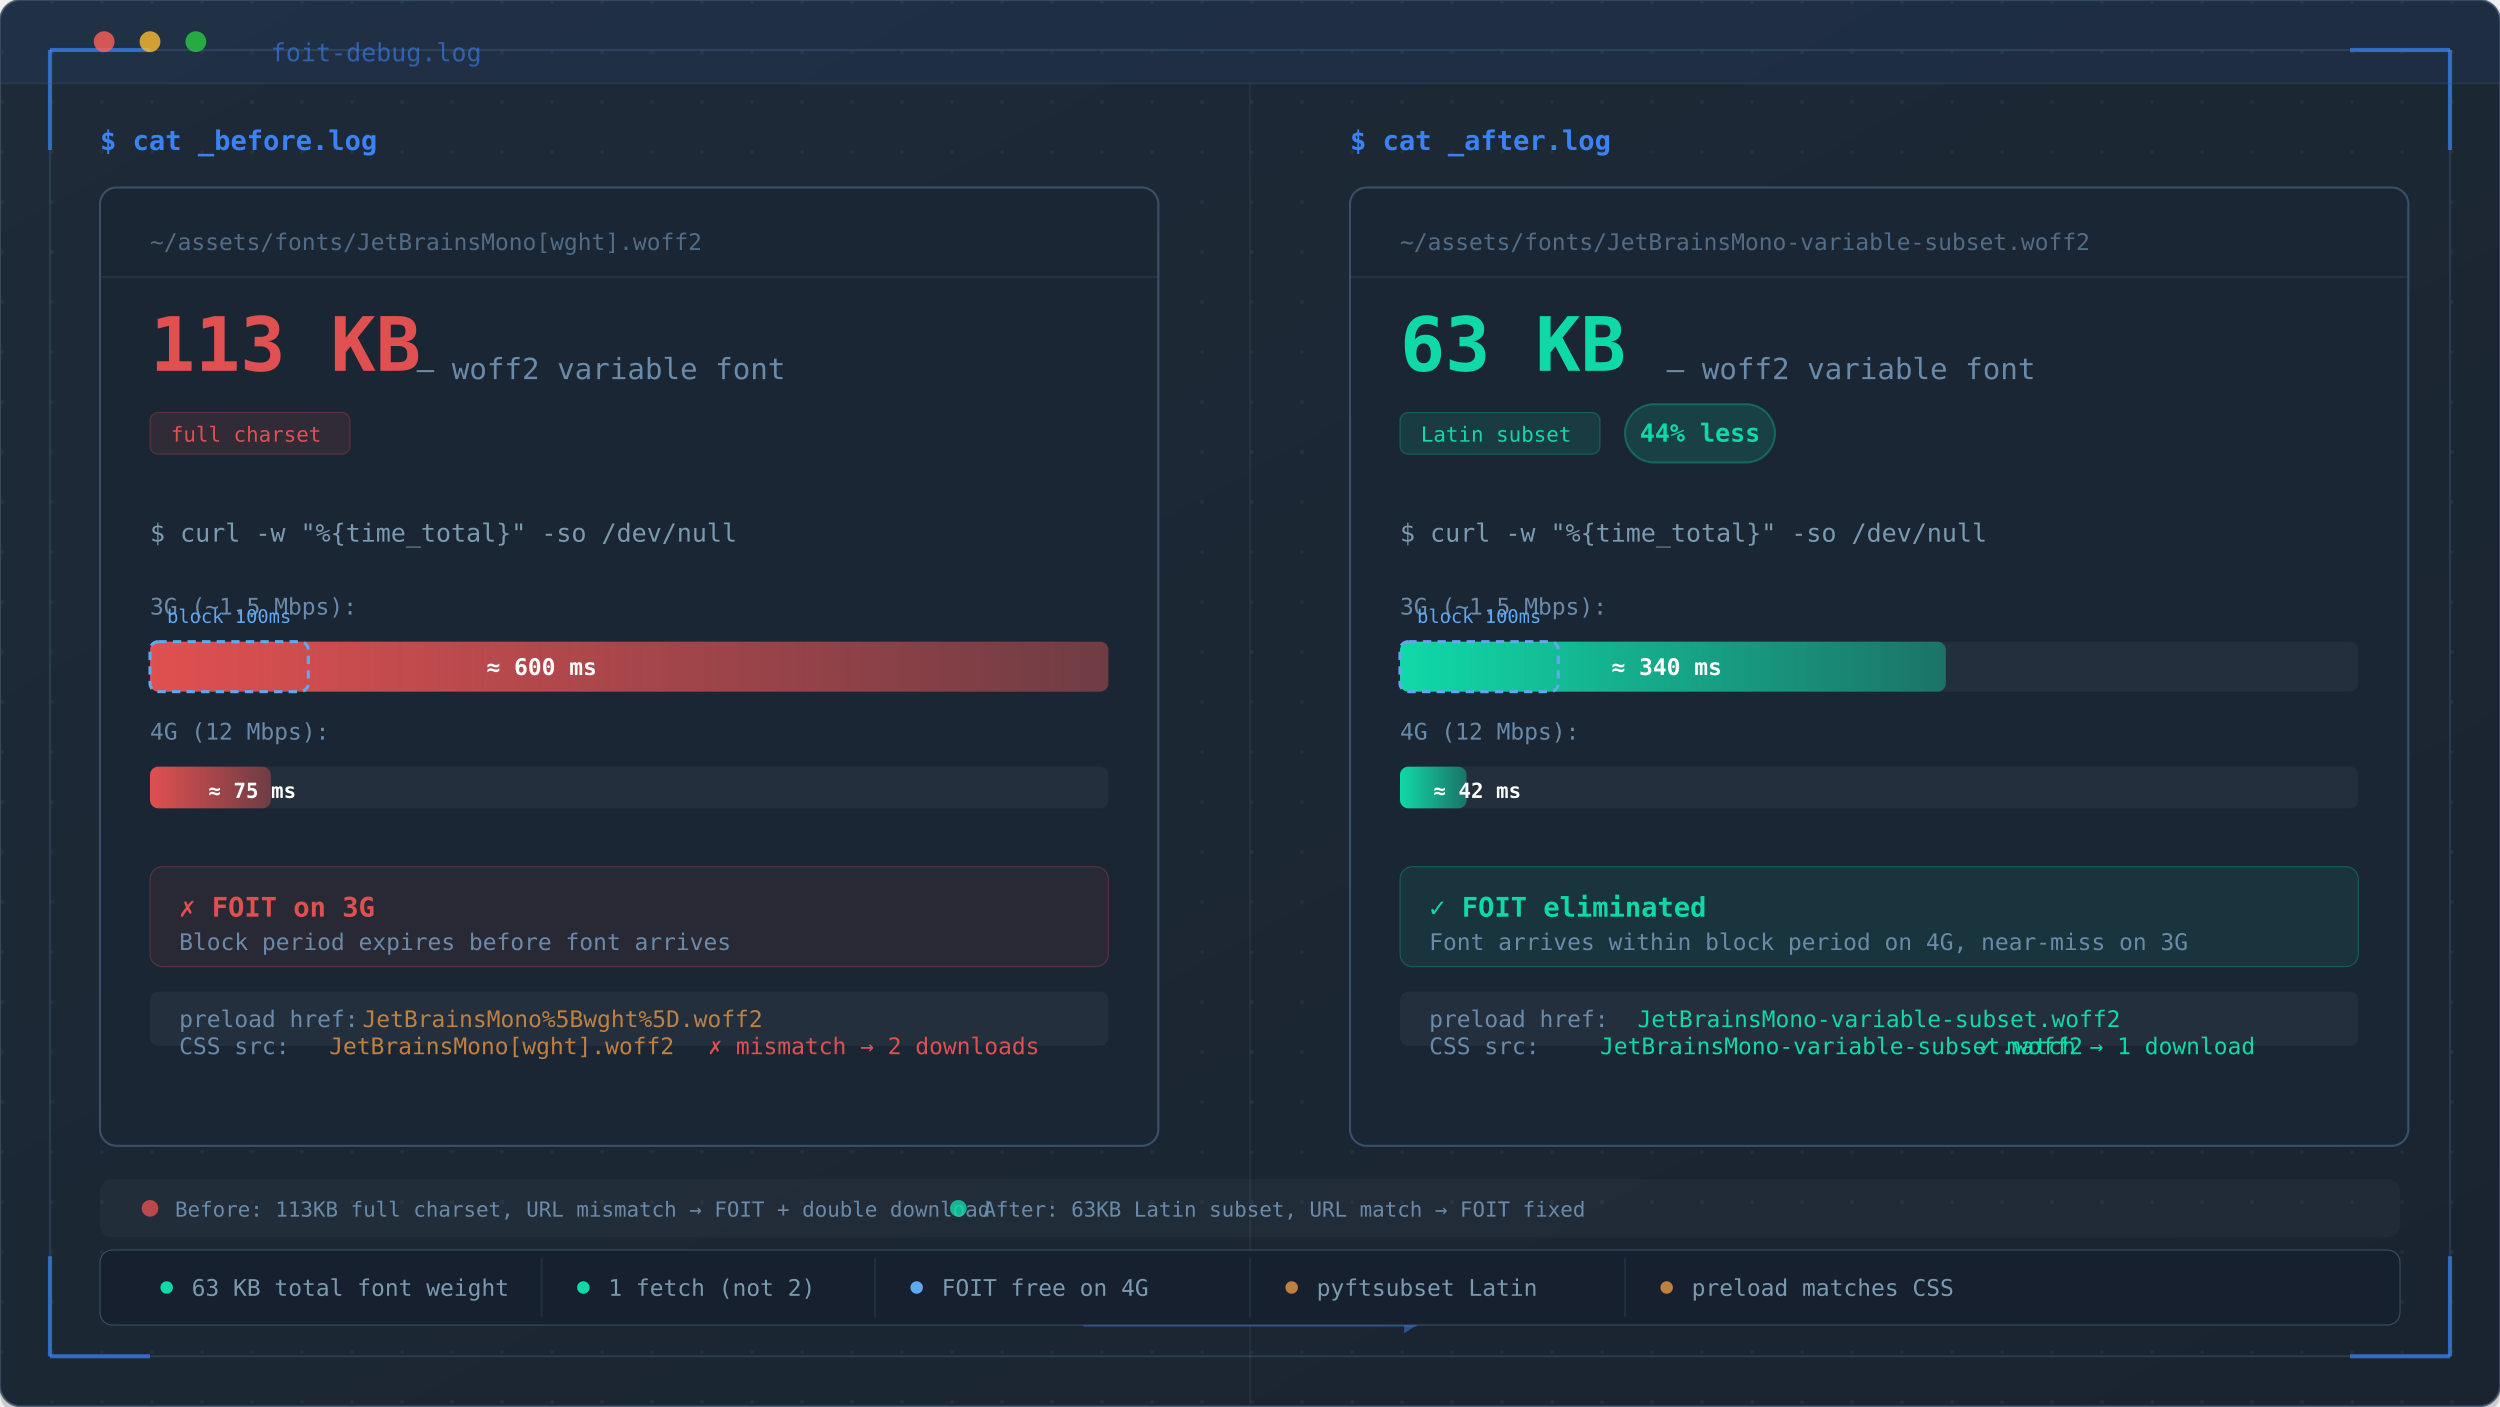
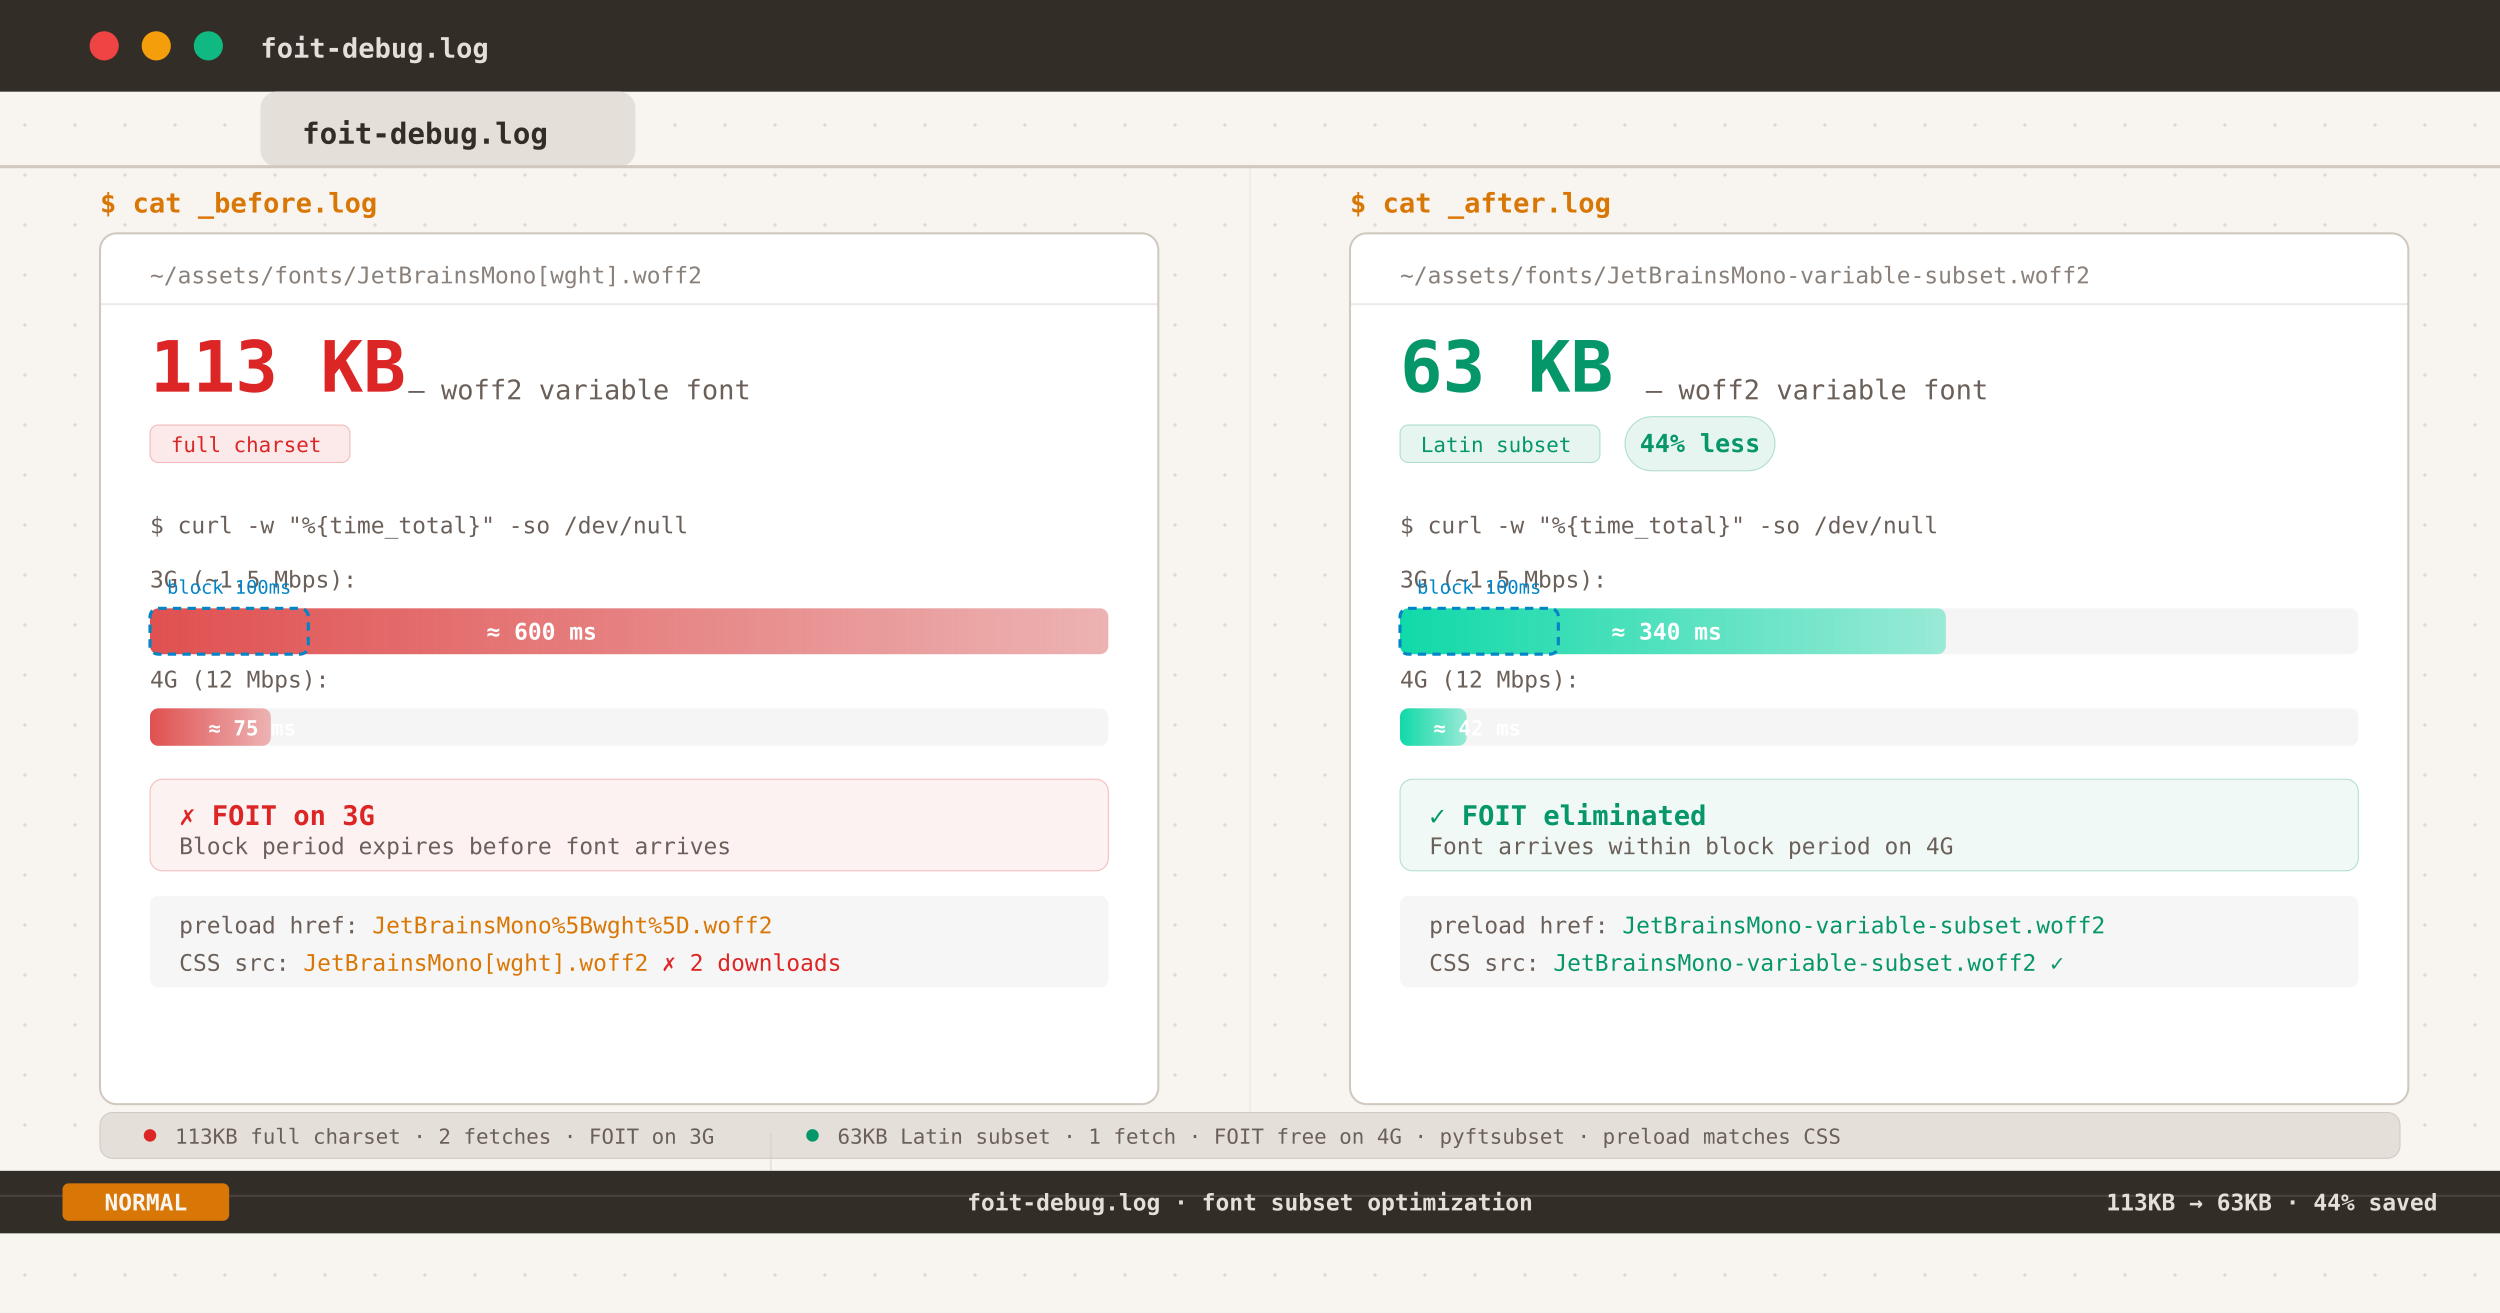
- <svg xmlns="http://www.w3.org/2000/svg" viewBox="0 0 1200 675" width="1200" height="675">
+ <svg xmlns="http://www.w3.org/2000/svg" viewBox="0 0 1200 630" width="1200" height="630">
  <defs>
-     <pattern id="dots" x="0" y="0" width="24" height="24" patternUnits="userSpaceOnUse">
-       <circle cx="1" cy="1" r="1" fill="#ffffff" opacity="0.04" />
+     <style>
+       .canvas-bg       { fill: #f8f5f0; }
+       .grid-dots       { fill: #332D28; opacity: 0.15; }
+       .title-bar       { fill: #332D28; }
+       .ui-tab          { fill: #E5DFD9; }
+       .ui-tab-text     { fill: #332D28; }
+       .ui-border       { stroke: #D1C9C0; }
+       .panel-bg        { fill: #FFFFFF; }
+       .panel-stroke    { stroke: #D1C9C0; }
+       .inner-line      { stroke: #D1C9C0; opacity: 0.4; }
+       .bar-track       { fill: #332D28; fill-opacity: 0.05; }
+       .center-divider  { stroke: #D1C9C0; opacity: 0.2; }
+       .text-label-cmd  { fill: #D97706; font-weight: 700; }
+       .text-filepath   { fill: #6B6059; opacity: 0.8; }
+       .text-muted      { fill: #6B6059; }
+       .text-dark       { fill: #332D28; }
+       .text-fail       { fill: #DC2626; }
+       .text-success    { fill: #059669; }
+       .text-blue       { fill: #0284C7; }
+       .text-amber      { fill: #D97706; }
+       .size-fail       { fill: #DC2626; }
+       .size-success    { fill: #059669; }
+       .badge-fail-bg   { fill: #DC2626; fill-opacity: 0.10; stroke: #DC2626; stroke-opacity: 0.3; stroke-width: 0.5; }
+       .badge-ok-bg     { fill: #059669; fill-opacity: 0.10; stroke: #059669; stroke-opacity: 0.3; stroke-width: 0.5; }
+       .verdict-fail    { fill: #DC2626; fill-opacity: 0.06; stroke: #DC2626; stroke-opacity: 0.3; stroke-width: 0.5; }
+       .verdict-ok      { fill: #059669; fill-opacity: 0.06; stroke: #059669; stroke-opacity: 0.3; stroke-width: 0.5; }
+       .preload-bg      { fill: #332D28; fill-opacity: 0.04; }
+       .stat-bar-bg     { fill: #E5DFD9; stroke: #D1C9C0; stroke-width: 0.5; }
+       .legend-bg       { fill: #332D28; fill-opacity: 0.03; }
+       .block-marker    { stroke: #0284C7; stroke-width: 1.5; stroke-dasharray: 4 3; fill: none; }
+       .block-label     { fill: #0284C7; }
+       .dot-success     { fill: #059669; }
+       .dot-fail        { fill: #DC2626; }
+       .dot-blue        { fill: #0284C7; }
+       .dot-amber       { fill: #D97706; }
+       .statusbar-bg    { fill: #332D28; }
+       .statusbar-line  { stroke: #4A423B; }
+       .statusbar-badge { fill: #D97706; }
+       .statusbar-badge-text { fill: #F8F5F0; }
+       .statusbar-text  { fill: #E5DFD9; }
+       @media (prefers-color-scheme: dark) {
+         .canvas-bg       { fill: #161616; }
+         .grid-dots       { fill: #2A4055; opacity: 0.5; }
+         .title-bar       { fill: #29241F; }
+         .ui-tab          { fill: #3D3630; }
+         .ui-tab-text     { fill: #F8F5F0; }
+         .ui-border       { stroke: #3A5068; }
+         .panel-bg        { fill: #1A2634; }
+         .panel-stroke    { stroke: #3A5068; }
+         .inner-line      { stroke: #3A5068; opacity: 0.4; }
+         .bar-track       { fill: #ffffff; fill-opacity: 0.04; }
+         .center-divider  { stroke: #ffffff; opacity: 0.04; }
+         .text-label-cmd  { fill: #3B82F6; font-weight: 700; }
+         .text-filepath   { fill: #6A8AAA; opacity: 0.8; }
+         .text-muted      { fill: #6A8AAA; }
+         .text-dark       { fill: #F8F5F0; }
+         .text-fail       { fill: #E05050; }
+         .text-success    { fill: #10D9A8; }
+         .text-blue       { fill: #60A8F0; }
+         .text-amber      { fill: #C08040; }
+         .size-fail       { fill: #E05050; }
+         .size-success    { fill: #10D9A8; }
+         .badge-fail-bg   { fill: #E05050; fill-opacity: 0.12; stroke: #E05050; stroke-opacity: 0.3; stroke-width: 0.5; }
+         .badge-ok-bg     { fill: #10D9A8; fill-opacity: 0.12; stroke: #10D9A8; stroke-opacity: 0.3; stroke-width: 0.5; }
+         .verdict-fail    { fill: #E05050; fill-opacity: 0.08; stroke: #E05050; stroke-opacity: 0.3; stroke-width: 0.5; }
+         .verdict-ok      { fill: #10D9A8; fill-opacity: 0.08; stroke: #10D9A8; stroke-opacity: 0.3; stroke-width: 0.5; }
+         .preload-bg      { fill: #ffffff; fill-opacity: 0.04; }
+         .stat-bar-bg     { fill: #16202E; stroke: #3A5068; stroke-width: 0.5; }
+         .legend-bg       { fill: #ffffff; fill-opacity: 0.03; }
+         .block-marker    { stroke: #60A8F0; stroke-width: 1.5; stroke-dasharray: 4 3; fill: none; }
+         .block-label     { fill: #60A8F0; }
+         .dot-success     { fill: #10D9A8; }
+         .dot-fail        { fill: #E05050; }
+         .dot-blue        { fill: #3B82F6; }
+         .dot-amber       { fill: #C08040; }
+         .statusbar-bg    { fill: #29241F; }
+         .statusbar-line  { stroke: #453E38; }
+         .statusbar-badge { fill: #F59E0B; }
+         .statusbar-badge-text { fill: #1C1917; }
+         .statusbar-text  { fill: #D1D6CC; }
+       }
+     </style>
+     <pattern id="foit-dots" x="0" y="0" width="24" height="24" patternUnits="userSpaceOnUse">
+       <circle class="grid-dots" cx="12" cy="12" r="0.8" />
    </pattern>
-     <linearGradient id="bg" x1="0%" y1="0%" x2="100%" y2="100%">
-       <stop offset="0%" stop-color="#1E2A38" />
-       <stop offset="100%" stop-color="#1A2430" />
-     </linearGradient>
-     <filter id="cardShadow" x="-4%" y="-4%" width="108%" height="108%">
-       <feDropShadow dx="0" dy="4" stdDeviation="12" flood-color="#000000" flood-opacity="0.2" />
-     </filter>
-     <clipPath id="rounded">
-       <rect width="1200" height="675" rx="10" ry="10" />
-     </clipPath>
    <linearGradient id="barBefore" x1="0%" y1="0%" x2="100%" y2="0%">
      <stop offset="0%" stop-color="#E05050" />
      <stop offset="100%" stop-color="#E05050" stop-opacity="0.4" />
    </linearGradient>
    <linearGradient id="barAfter" x1="0%" y1="0%" x2="100%" y2="0%">
      <stop offset="0%" stop-color="#10D9A8" />
      <stop offset="100%" stop-color="#10D9A8" stop-opacity="0.4" />
    </linearGradient>
  </defs>
-   <rect width="1200" height="675" rx="10" ry="10" fill="#000000" opacity="0.15" transform="translate(0, 4)" filter="url(#cardShadow)" />
-   <g clip-path="url(#rounded)">
-     <rect width="1200" height="675" fill="url(#bg)" />
-     <rect width="1200" height="675" fill="url(#dots)" />
-     <rect x="24" y="24" width="1152" height="627" fill="none" stroke="#3A5068" stroke-width="1" stroke-opacity="0.5" />
-     <line x1="24" y1="24" x2="72" y2="24" stroke="#3B82F6" stroke-width="2" stroke-opacity="0.7" />
-     <line x1="24" y1="24" x2="24" y2="72" stroke="#3B82F6" stroke-width="2" stroke-opacity="0.7" />
-     <line x1="1176" y1="24" x2="1128" y2="24" stroke="#3B82F6" stroke-width="2" stroke-opacity="0.7" />
-     <line x1="1176" y1="24" x2="1176" y2="72" stroke="#3B82F6" stroke-width="2" stroke-opacity="0.7" />
-     <line x1="24" y1="651" x2="72" y2="651" stroke="#3B82F6" stroke-width="2" stroke-opacity="0.7" />
-     <line x1="24" y1="651" x2="24" y2="603" stroke="#3B82F6" stroke-width="2" stroke-opacity="0.7" />
-     <line x1="1176" y1="651" x2="1128" y2="651" stroke="#3B82F6" stroke-width="2" stroke-opacity="0.7" />
-     <line x1="1176" y1="651" x2="1176" y2="603" stroke="#3B82F6" stroke-width="2" stroke-opacity="0.7" />
-     <rect x="0" y="0" width="1200" height="40" fill="#3B82F6" fill-opacity="0.07" />
-     <line x1="0" y1="40" x2="1200" y2="40" stroke="#3A5068" stroke-width="1" stroke-opacity="0.3" />
-     <circle cx="50" cy="20" r="5" fill="#ff5f57" opacity="0.8" />
-     <circle cx="72" cy="20" r="5" fill="#febc2e" opacity="0.8" />
-     <circle cx="94" cy="20" r="5" fill="#28c840" opacity="0.8" />
-     <text x="130" y="26" font-family="'JetBrains Mono', monospace" font-size="12" fill="#3B82F6" opacity="0.6" dominant-baseline="middle">foit-debug.log</text>
-     <line x1="600" y1="40" x2="600" y2="675" stroke="#ffffff" stroke-width="1" stroke-opacity="0.04" />
-     <text x="48" y="72" font-family="'JetBrains Mono', monospace" font-size="13" fill="#3B82F6" font-weight="700">$ cat _before.log</text>
-     <rect x="48" y="90" width="508" height="460" rx="8" fill="#1A2634" stroke="#3A5068" stroke-width="1" />
-     <text x="72" y="120" font-family="'JetBrains Mono', monospace" font-size="11" fill="#6A8AAA" opacity="0.7">~/assets/fonts/JetBrainsMono[wght].woff2</text>
-     <line x1="48" y1="133" x2="556" y2="133" stroke="#3A5068" stroke-width="1" opacity="0.3" />
-     <text x="72" y="178" font-family="'JetBrains Mono', monospace" font-size="36" font-weight="700" fill="#E05050">113 KB</text>
-     <text x="200" y="178" font-family="'JetBrains Mono', monospace" font-size="14" fill="#6A8AAA" dominant-baseline="middle">— woff2 variable font</text>
-     <rect x="72" y="198" width="96" height="20" rx="4" fill="#E05050" fill-opacity="0.12" stroke="#E05050" stroke-width="0.5" stroke-opacity="0.3" />
-     <text x="82" y="212" font-family="'JetBrains Mono', monospace" font-size="10" fill="#E05050">full charset</text>
-     <text x="72" y="260" font-family="'JetBrains Mono', monospace" font-size="12" fill="#7A9AB0">$ curl -w "%{time_total}" -so /dev/null</text>
-     <text x="72" y="295" font-family="'JetBrains Mono', monospace" font-size="11" fill="#6A8AAA">3G (~1.5 Mbps):</text>
-     <rect x="72" y="308" width="460" height="24" rx="4" fill="#ffffff" fill-opacity="0.04" />
-     <rect x="72" y="308" width="460" height="24" rx="4" fill="url(#barBefore)" />
-     <text x="260" y="324" font-family="'JetBrains Mono', monospace" font-size="11" fill="#ffffff" font-weight="600" text-anchor="middle">≈ 600 ms</text>
-     <rect x="72" y="308" width="76" height="24" rx="4" fill="none" stroke="#60A8F0" stroke-width="1.5" stroke-dasharray="4 3" />
-     <text x="110" y="299" font-family="'JetBrains Mono', monospace" font-size="9" fill="#60A8F0" text-anchor="middle">block 100ms</text>
-     <text x="72" y="355" font-family="'JetBrains Mono', monospace" font-size="11" fill="#6A8AAA">4G (12 Mbps):</text>
-     <rect x="72" y="368" width="460" height="20" rx="4" fill="#ffffff" fill-opacity="0.04" />
-     <rect x="72" y="368" width="58" height="20" rx="4" fill="url(#barBefore)" />
-     <text x="100" y="383" font-family="'JetBrains Mono', monospace" font-size="10" fill="#ffffff" font-weight="600">≈ 75 ms</text>
-     <rect x="72" y="416" width="460" height="48" rx="6" fill="#E05050" fill-opacity="0.08" stroke="#E05050" stroke-width="0.5" stroke-opacity="0.3" />
-     <text x="86" y="440" font-family="'JetBrains Mono', monospace" font-size="13" fill="#E05050" font-weight="700">✗ FOIT on 3G</text>
-     <text x="86" y="456" font-family="'JetBrains Mono', monospace" font-size="11" fill="#6A8AAA">Block period expires before font arrives</text>
-     <rect x="72" y="476" width="460" height="26" rx="4" fill="#ffffff" fill-opacity="0.04" />
-     <text x="86" y="493" font-family="'JetBrains Mono', monospace" font-size="11" fill="#6A8AAA">preload href: </text>
-     <text x="174" y="493" font-family="'JetBrains Mono', monospace" font-size="11" fill="#C08040">JetBrainsMono%5Bwght%5D.woff2</text>
-     <text x="86" y="506" font-family="'JetBrains Mono', monospace" font-size="11" fill="#6A8AAA">CSS src: </text>
-     <text x="158" y="506" font-family="'JetBrains Mono', monospace" font-size="11" fill="#C08040">JetBrainsMono[wght].woff2</text>
-     <text x="340" y="506" font-family="'JetBrains Mono', monospace" font-size="11" fill="#E05050">✗ mismatch → 2 downloads</text>
-     <text x="648" y="72" font-family="'JetBrains Mono', monospace" font-size="13" fill="#3B82F6" font-weight="700">$ cat _after.log</text>
-     <rect x="648" y="90" width="508" height="460" rx="8" fill="#1A2634" stroke="#3A5068" stroke-width="1" />
-     <text x="672" y="120" font-family="'JetBrains Mono', monospace" font-size="11" fill="#6A8AAA" opacity="0.7">~/assets/fonts/JetBrainsMono-variable-subset.woff2</text>
-     <line x1="648" y1="133" x2="1156" y2="133" stroke="#3A5068" stroke-width="1" opacity="0.3" />
-     <text x="672" y="178" font-family="'JetBrains Mono', monospace" font-size="36" font-weight="700" fill="#10D9A8">63 KB</text>
-     <text x="800" y="178" font-family="'JetBrains Mono', monospace" font-size="14" fill="#6A8AAA" dominant-baseline="middle">— woff2 variable font</text>
-     <rect x="672" y="198" width="96" height="20" rx="4" fill="#10D9A8" fill-opacity="0.12" stroke="#10D9A8" stroke-width="0.5" stroke-opacity="0.3" />
-     <text x="682" y="212" font-family="'JetBrains Mono', monospace" font-size="10" fill="#10D9A8">Latin subset</text>
-     <rect x="780" y="194" width="72" height="28" rx="14" fill="#10D9A8" fill-opacity="0.15" stroke="#10D9A8" stroke-width="1" stroke-opacity="0.3" />
-     <text x="816" y="212" font-family="'JetBrains Mono', monospace" font-size="12" fill="#10D9A8" font-weight="700" text-anchor="middle">44% less</text>
-     <text x="672" y="260" font-family="'JetBrains Mono', monospace" font-size="12" fill="#7A9AB0">$ curl -w "%{time_total}" -so /dev/null</text>
-     <text x="672" y="295" font-family="'JetBrains Mono', monospace" font-size="11" fill="#6A8AAA">3G (~1.5 Mbps):</text>
-     <rect x="672" y="308" width="460" height="24" rx="4" fill="#ffffff" fill-opacity="0.04" />
-     <rect x="672" y="308" width="262" height="24" rx="4" fill="url(#barAfter)" />
-     <text x="800" y="324" font-family="'JetBrains Mono', monospace" font-size="11" fill="#ffffff" font-weight="600" text-anchor="middle">≈ 340 ms</text>
-     <rect x="672" y="308" width="76" height="24" rx="4" fill="none" stroke="#60A8F0" stroke-width="1.5" stroke-dasharray="4 3" />
-     <text x="710" y="299" font-family="'JetBrains Mono', monospace" font-size="9" fill="#60A8F0" text-anchor="middle">block 100ms</text>
-     <text x="672" y="355" font-family="'JetBrains Mono', monospace" font-size="11" fill="#6A8AAA">4G (12 Mbps):</text>
-     <rect x="672" y="368" width="460" height="20" rx="4" fill="#ffffff" fill-opacity="0.04" />
-     <rect x="672" y="368" width="32" height="20" rx="4" fill="url(#barAfter)" />
-     <text x="688" y="383" font-family="'JetBrains Mono', monospace" font-size="10" fill="#ffffff" font-weight="600">≈ 42 ms</text>
-     <rect x="672" y="416" width="460" height="48" rx="6" fill="#10D9A8" fill-opacity="0.08" stroke="#10D9A8" stroke-width="0.5" stroke-opacity="0.3" />
-     <text x="686" y="440" font-family="'JetBrains Mono', monospace" font-size="13" fill="#10D9A8" font-weight="700">✓ FOIT eliminated</text>
-     <text x="686" y="456" font-family="'JetBrains Mono', monospace" font-size="11" fill="#6A8AAA">Font arrives within block period on 4G, near-miss on 3G</text>
-     <rect x="672" y="476" width="460" height="26" rx="4" fill="#ffffff" fill-opacity="0.04" />
-     <text x="686" y="493" font-family="'JetBrains Mono', monospace" font-size="11" fill="#6A8AAA">preload href: </text>
-     <text x="786" y="493" font-family="'JetBrains Mono', monospace" font-size="11" fill="#10D9A8">JetBrainsMono-variable-subset.woff2</text>
-     <text x="686" y="506" font-family="'JetBrains Mono', monospace" font-size="11" fill="#6A8AAA">CSS src: </text>
-     <text x="768" y="506" font-family="'JetBrains Mono', monospace" font-size="11" fill="#10D9A8">JetBrainsMono-variable-subset.woff2</text>
-     <text x="950" y="506" font-family="'JetBrains Mono', monospace" font-size="11" fill="#10D9A8">✓ match → 1 download</text>
-     <rect x="48" y="566" width="1104" height="28" rx="6" fill="#ffffff" fill-opacity="0.03" />
-     <circle cx="72" cy="580" r="4" fill="#E05050" opacity="0.8" />
-     <text x="84" y="584" font-family="'JetBrains Mono', monospace" font-size="10" fill="#6A8AAA">Before: 113KB full charset, URL mismatch → FOIT + double download</text>
-     <circle cx="460" cy="580" r="4" fill="#10D9A8" opacity="0.8" />
-     <text x="472" y="584" font-family="'JetBrains Mono', monospace" font-size="10" fill="#6A8AAA">After: 63KB Latin subset, URL match → FOIT fixed</text>
-     <line x1="520" y1="636" x2="680" y2="636" stroke="#3B82F6" stroke-width="1.5" stroke-opacity="0.5" />
-     <polygon points="680,636 674,632 674,640" fill="#3B82F6" opacity="0.5" />
-     <text x="600" y="636" font-family="'JetBrains Mono', monospace" font-size="10" fill="#3B82F6" text-anchor="middle" dominant-baseline="middle" transform="translate(0, -10)">50KB saved</text>
-     <rect x="48" y="600" width="1104" height="36" rx="6" fill="#16202E" stroke="#3A5068" stroke-width="0.5" />
-     <circle cx="80" cy="618" r="3" fill="#10D9A8" />
-     <text x="92" y="622" font-family="'JetBrains Mono', monospace" font-size="11" fill="#7A9AB0">63 KB total font weight</text>
-     <line x1="260" y1="604" x2="260" y2="632" stroke="#3A5068" stroke-width="1" opacity="0.3" />
-     <circle cx="280" cy="618" r="3" fill="#10D9A8" />
-     <text x="292" y="622" font-family="'JetBrains Mono', monospace" font-size="11" fill="#7A9AB0">1 fetch (not 2)</text>
-     <line x1="420" y1="604" x2="420" y2="632" stroke="#3A5068" stroke-width="1" opacity="0.3" />
-     <circle cx="440" cy="618" r="3" fill="#60A8F0" />
-     <text x="452" y="622" font-family="'JetBrains Mono', monospace" font-size="11" fill="#7A9AB0">FOIT free on 4G</text>
-     <line x1="600" y1="604" x2="600" y2="632" stroke="#3A5068" stroke-width="1" opacity="0.3" />
-     <circle cx="620" cy="618" r="3" fill="#C08040" />
-     <text x="632" y="622" font-family="'JetBrains Mono', monospace" font-size="11" fill="#7A9AB0">pyftsubset Latin</text>
-     <line x1="780" y1="604" x2="780" y2="632" stroke="#3A5068" stroke-width="1" opacity="0.3" />
-     <circle cx="800" cy="618" r="3" fill="#C08040" />
-     <text x="812" y="622" font-family="'JetBrains Mono', monospace" font-size="11" fill="#7A9AB0">preload matches CSS</text>
-   </g>
-   <rect width="1200" height="675" rx="10" ry="10" fill="none" stroke="#3A5068" stroke-width="1" opacity="0.8" />
+   <rect class="canvas-bg" width="1200" height="630" />
+   <rect width="1200" height="630" fill="url(#foit-dots)" />
+   <rect class="title-bar" x="0" y="0" width="1200" height="44" />
+   <circle cx="50" cy="22" r="7" fill="#EF4444" />
+   <circle cx="75" cy="22" r="7" fill="#F59E0B" />
+   <circle cx="100" cy="22" r="7" fill="#10B981" />
+   <text class="statusbar-text" x="125" y="24" font-family="'JetBrains Mono', monospace" font-size="13" font-weight="600" dominant-baseline="middle">foit-debug.log</text>
+   <rect class="ui-tab" x="125" y="44" width="180" height="36" rx="8" />
+   <text class="ui-tab-text" x="145" y="69" font-family="'JetBrains Mono', monospace" font-size="14" font-weight="600">foit-debug.log</text>
+   <line class="ui-border" x1="0" y1="80" x2="1200" y2="80" stroke-width="1.5" />
+   <line class="center-divider" x1="600" y1="80" x2="600" y2="540" stroke-width="1" />
+   <text class="text-label-cmd" x="48" y="102" font-family="'JetBrains Mono', monospace" font-size="13" font-weight="700">$ cat _before.log</text>
+   <rect class="panel-bg panel-stroke" x="48" y="112" width="508" height="418" rx="8" stroke-width="1" />
+   <text class="text-filepath" x="72" y="136" font-family="'JetBrains Mono', monospace" font-size="11">~/assets/fonts/JetBrainsMono[wght].woff2</text>
+   <line class="inner-line" x1="48" y1="146" x2="556" y2="146" stroke-width="1" />
+   <text class="size-fail" x="72" y="188" font-family="'JetBrains Mono', monospace" font-size="34" font-weight="700">113 KB</text>
+   <text class="text-muted" x="196" y="188" font-family="'JetBrains Mono', monospace" font-size="13" dominant-baseline="middle">— woff2 variable font</text>
+   <rect class="badge-fail-bg" x="72" y="204" width="96" height="18" rx="4" />
+   <text class="text-fail" x="82" y="217" font-family="'JetBrains Mono', monospace" font-size="10">full charset</text>
+   <text class="text-muted" x="72" y="256" font-family="'JetBrains Mono', monospace" font-size="11">$ curl -w "%{time_total}" -so /dev/null</text>
+   <text class="text-muted" x="72" y="282" font-family="'JetBrains Mono', monospace" font-size="11">3G (~1.5 Mbps):</text>
+   <rect class="bar-track" x="72" y="292" width="460" height="22" rx="4" />
+   <rect x="72" y="292" width="460" height="22" rx="4" fill="url(#barBefore)" />
+   <text x="260" y="307" font-family="'JetBrains Mono', monospace" font-size="11" fill="#ffffff" font-weight="600" text-anchor="middle">≈ 600 ms</text>
+   <rect class="block-marker" x="72" y="292" width="76" height="22" rx="4" />
+   <text class="block-label" x="110" y="285" font-family="'JetBrains Mono', monospace" font-size="9" text-anchor="middle">block 100ms</text>
+   <text class="text-muted" x="72" y="330" font-family="'JetBrains Mono', monospace" font-size="11">4G (12 Mbps):</text>
+   <rect class="bar-track" x="72" y="340" width="460" height="18" rx="4" />
+   <rect x="72" y="340" width="58" height="18" rx="4" fill="url(#barBefore)" />
+   <text x="100" y="353" font-family="'JetBrains Mono', monospace" font-size="10" fill="#ffffff" font-weight="600">≈ 75 ms</text>
+   <rect class="verdict-fail" x="72" y="374" width="460" height="44" rx="6" />
+   <text class="text-fail" x="86" y="396" font-family="'JetBrains Mono', monospace" font-size="13" font-weight="700">✗ FOIT on 3G</text>
+   <text class="text-muted" x="86" y="410" font-family="'JetBrains Mono', monospace" font-size="11">Block period expires before font arrives</text>
+   <rect class="preload-bg" x="72" y="430" width="460" height="44" rx="4" />
+   <text class="text-muted" x="86" y="448" font-family="'JetBrains Mono', monospace" font-size="11">preload href: <tspan class="text-amber">JetBrainsMono%5Bwght%5D.woff2</tspan>
+   </text>
+   <text class="text-muted" x="86" y="466" font-family="'JetBrains Mono', monospace" font-size="11">CSS src: <tspan class="text-amber">JetBrainsMono[wght].woff2</tspan>
+     <tspan class="text-fail">✗ 2 downloads</tspan>
+   </text>
+   <text class="text-label-cmd" x="648" y="102" font-family="'JetBrains Mono', monospace" font-size="13" font-weight="700">$ cat _after.log</text>
+   <rect class="panel-bg panel-stroke" x="648" y="112" width="508" height="418" rx="8" stroke-width="1" />
+   <text class="text-filepath" x="672" y="136" font-family="'JetBrains Mono', monospace" font-size="11">~/assets/fonts/JetBrainsMono-variable-subset.woff2</text>
+   <line class="inner-line" x1="648" y1="146" x2="1156" y2="146" stroke-width="1" />
+   <text class="size-success" x="672" y="188" font-family="'JetBrains Mono', monospace" font-size="34" font-weight="700">63 KB</text>
+   <text class="text-muted" x="790" y="188" font-family="'JetBrains Mono', monospace" font-size="13" dominant-baseline="middle">— woff2 variable font</text>
+   <rect class="badge-ok-bg" x="672" y="204" width="96" height="18" rx="4" />
+   <text class="text-success" x="682" y="217" font-family="'JetBrains Mono', monospace" font-size="10">Latin subset</text>
+   <rect class="badge-ok-bg" x="780" y="200" width="72" height="26" rx="13" />
+   <text class="text-success" x="816" y="217" font-family="'JetBrains Mono', monospace" font-size="12" font-weight="700" text-anchor="middle">44% less</text>
+   <text class="text-muted" x="672" y="256" font-family="'JetBrains Mono', monospace" font-size="11">$ curl -w "%{time_total}" -so /dev/null</text>
+   <text class="text-muted" x="672" y="282" font-family="'JetBrains Mono', monospace" font-size="11">3G (~1.5 Mbps):</text>
+   <rect class="bar-track" x="672" y="292" width="460" height="22" rx="4" />
+   <rect x="672" y="292" width="262" height="22" rx="4" fill="url(#barAfter)" />
+   <text x="800" y="307" font-family="'JetBrains Mono', monospace" font-size="11" fill="#ffffff" font-weight="600" text-anchor="middle">≈ 340 ms</text>
+   <rect class="block-marker" x="672" y="292" width="76" height="22" rx="4" />
+   <text class="block-label" x="710" y="285" font-family="'JetBrains Mono', monospace" font-size="9" text-anchor="middle">block 100ms</text>
+   <text class="text-muted" x="672" y="330" font-family="'JetBrains Mono', monospace" font-size="11">4G (12 Mbps):</text>
+   <rect class="bar-track" x="672" y="340" width="460" height="18" rx="4" />
+   <rect x="672" y="340" width="32" height="18" rx="4" fill="url(#barAfter)" />
+   <text x="688" y="353" font-family="'JetBrains Mono', monospace" font-size="10" fill="#ffffff" font-weight="600">≈ 42 ms</text>
+   <rect class="verdict-ok" x="672" y="374" width="460" height="44" rx="6" />
+   <text class="text-success" x="686" y="396" font-family="'JetBrains Mono', monospace" font-size="13" font-weight="700">✓ FOIT eliminated</text>
+   <text class="text-muted" x="686" y="410" font-family="'JetBrains Mono', monospace" font-size="11">Font arrives within block period on 4G</text>
+   <rect class="preload-bg" x="672" y="430" width="460" height="44" rx="4" />
+   <text class="text-muted" x="686" y="448" font-family="'JetBrains Mono', monospace" font-size="11">preload href: <tspan class="text-success">JetBrainsMono-variable-subset.woff2</tspan>
+   </text>
+   <text class="text-muted" x="686" y="466" font-family="'JetBrains Mono', monospace" font-size="11">CSS src: <tspan class="text-success">JetBrainsMono-variable-subset.woff2</tspan>
+     <tspan class="text-success">✓</tspan>
+   </text>
+   <rect class="stat-bar-bg" x="48" y="534" width="1104" height="22" rx="6" />
+   <circle class="dot-fail" cx="72" cy="545" r="3" />
+   <text class="text-muted" x="84" y="549" font-family="'JetBrains Mono', monospace" font-size="10">113KB full charset · 2 fetches · FOIT on 3G</text>
+   <line class="inner-line" x1="370" y1="544" x2="370" y2="562" stroke-width="1" />
+   <circle class="dot-success" cx="390" cy="545" r="3" />
+   <text class="text-muted" x="402" y="549" font-family="'JetBrains Mono', monospace" font-size="10">63KB Latin subset · 1 fetch · FOIT free on 4G · pyftsubset · preload matches CSS</text>
+   <rect class="statusbar-bg" x="0" y="562" width="1200" height="30" />
+   <line class="statusbar-line" x1="0" y1="574" x2="1200" y2="574" stroke-width="1" />
+   <rect class="statusbar-badge" x="30" y="568" width="80" height="18" rx="3" />
+   <text class="statusbar-badge-text" x="70" y="581" font-family="'JetBrains Mono', monospace" font-size="11" font-weight="800" text-anchor="middle">NORMAL</text>
+   <text class="statusbar-text" x="600" y="581" font-family="'JetBrains Mono', monospace" font-size="11" font-weight="600" text-anchor="middle">foit-debug.log · font subset optimization</text>
+   <text class="statusbar-text" x="1170" y="581" font-family="'JetBrains Mono', monospace" font-size="11" font-weight="600" text-anchor="end">113KB → 63KB · 44% saved</text>
</svg>
